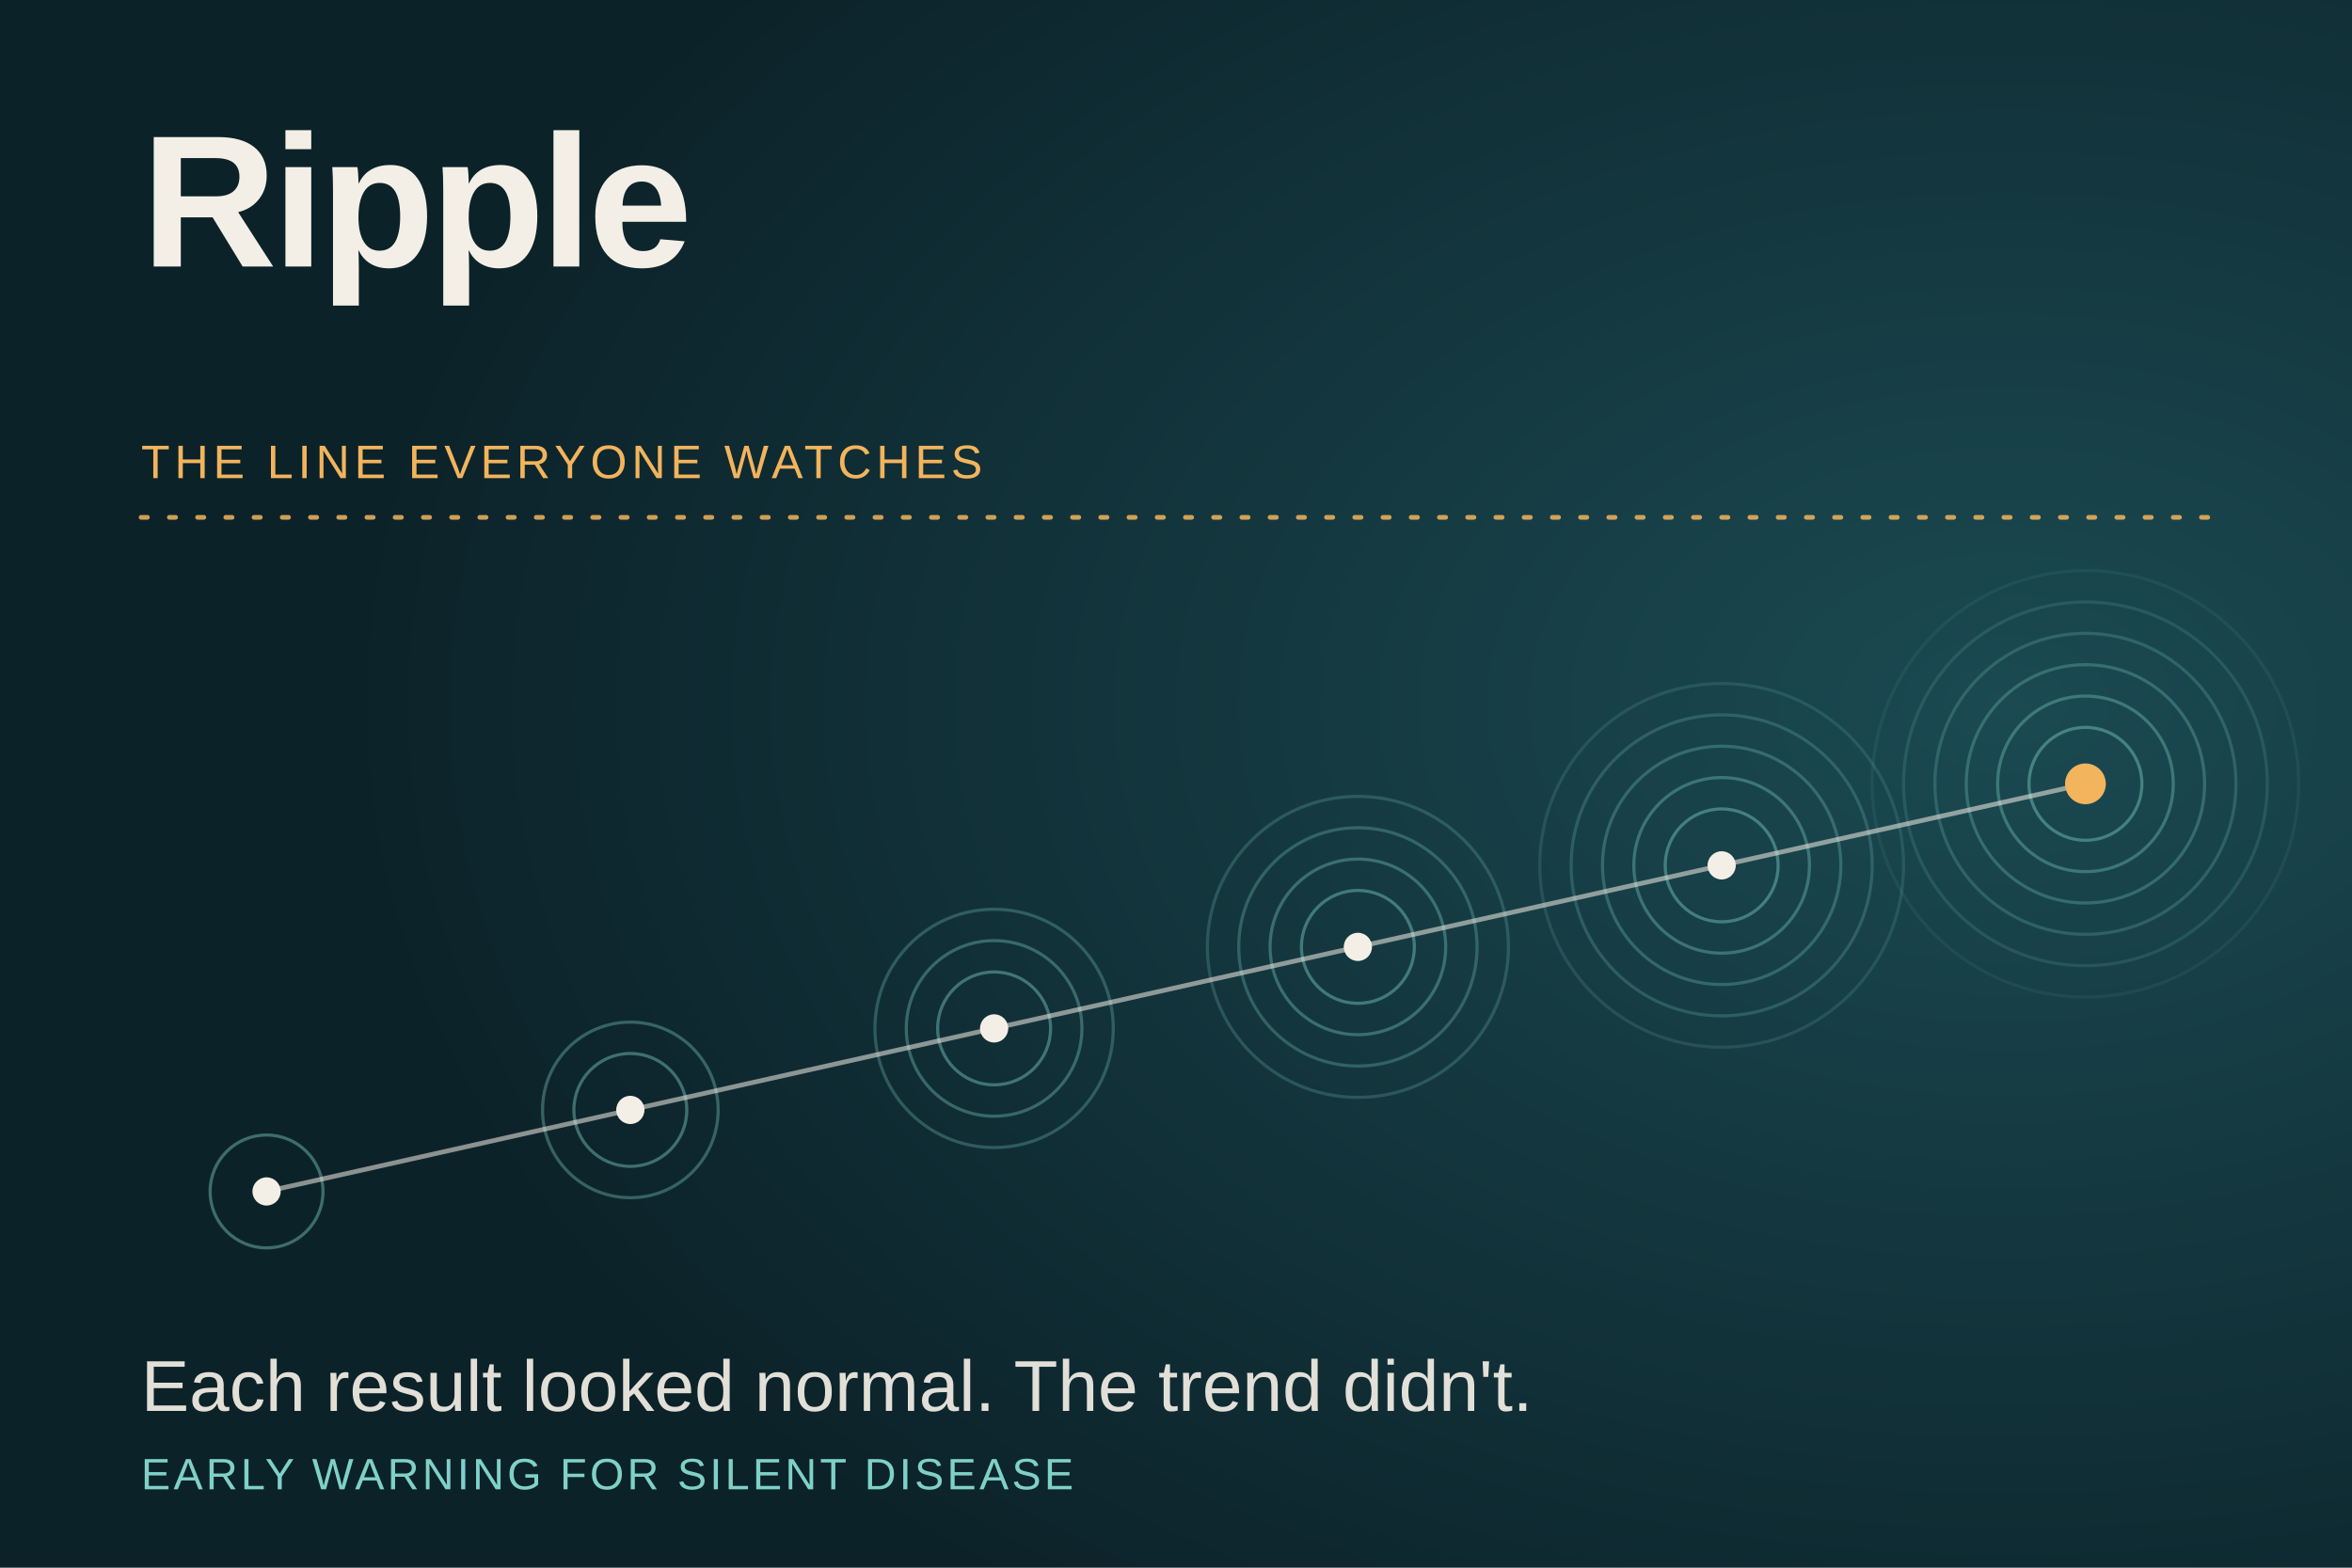
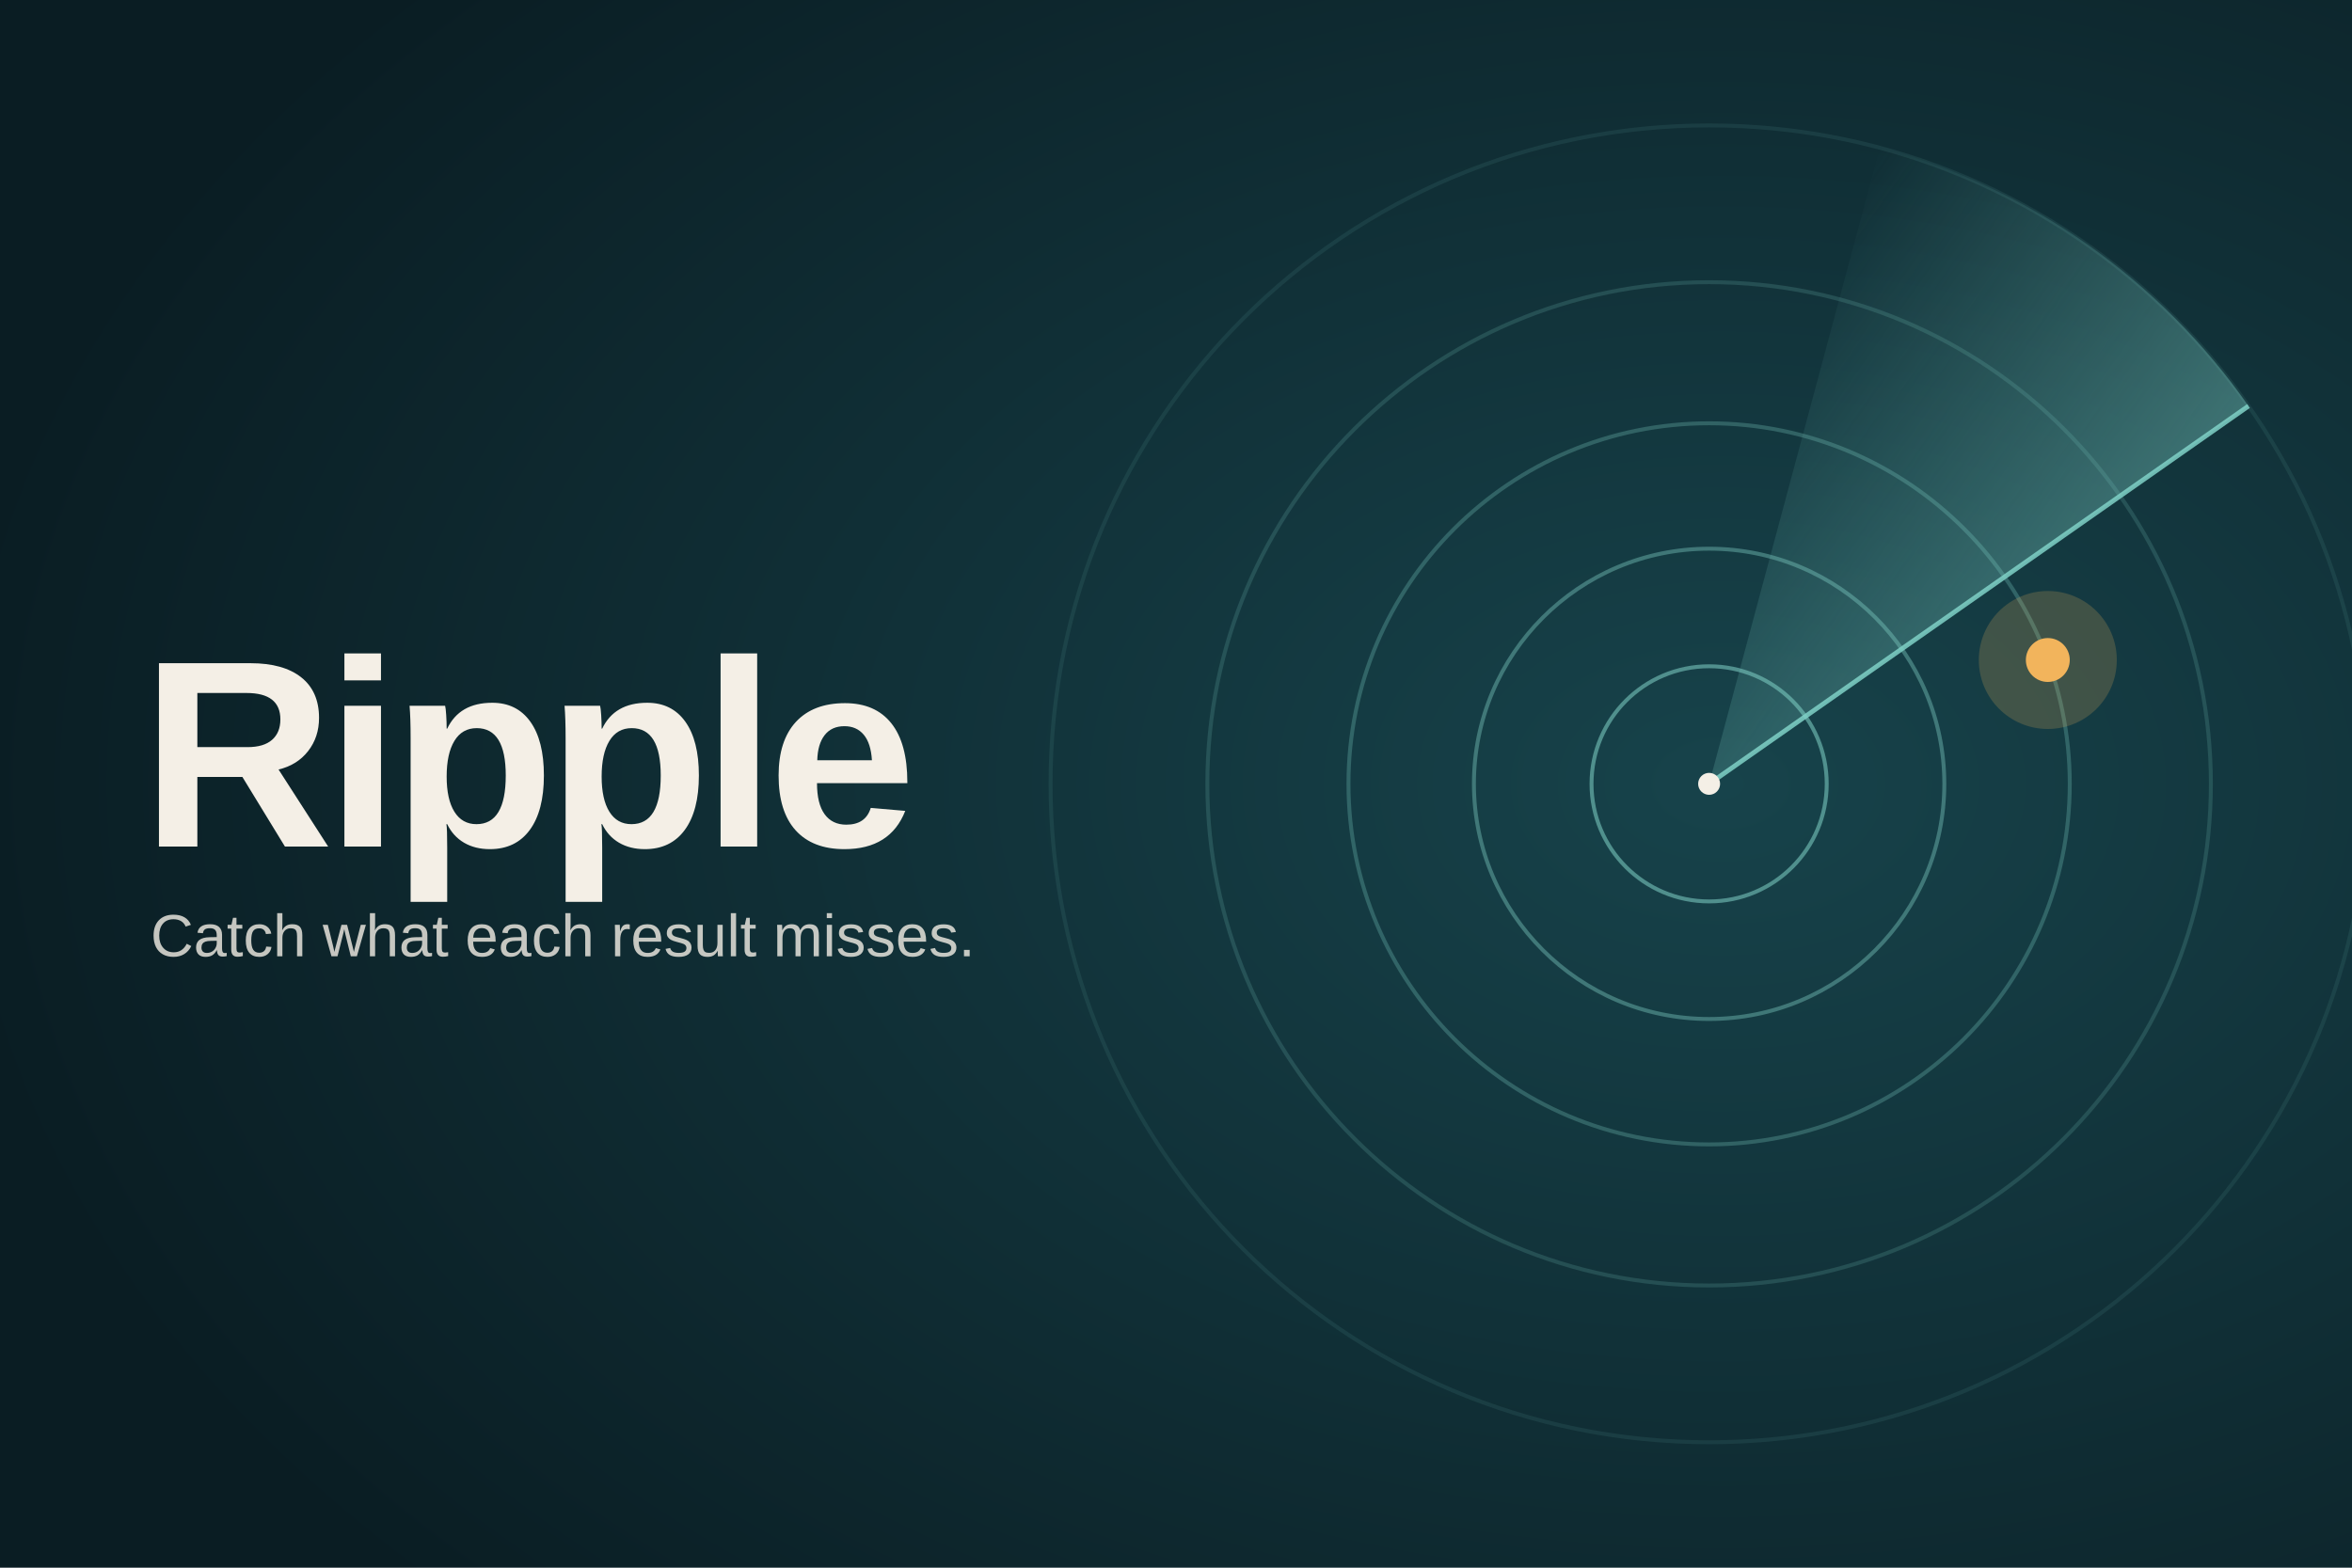
<svg xmlns="http://www.w3.org/2000/svg" viewBox="0 0 1500 1000" width="1500" height="1000">
  <defs>
-     <radialGradient id="g" cx="85%" cy="45%" r="70%">
-       <stop offset="0" stop-color="#1b4a52" />
-       <stop offset="1" stop-color="#0c2229" />
+     <radialGradient id="g" cx="73%" cy="50%" r="75%">
+       <stop offset="0" stop-color="#17434b" />
+       <stop offset="1" stop-color="#0a1d23" />
    </radialGradient>
+     <linearGradient id="sw" gradientUnits="userSpaceOnUse" x1="1199" y1="94" x2="1434" y2="259">
+       <stop offset="0" stop-color="#7fd1c7" stop-opacity="0" />
+       <stop offset="1" stop-color="#7fd1c7" stop-opacity=".4" />
+     </linearGradient>
  </defs>
  <rect width="1500" height="1000" fill="url(#g)" />
-   <line x1="90" y1="330" x2="1410" y2="330" stroke="#f2b45c" stroke-width="3" stroke-dasharray="4 14" stroke-linecap="round" opacity=".85" />
-   <text x="90" y="305" font-family="Helvetica Neue, Arial, sans-serif" font-size="30" fill="#f2b45c" letter-spacing="3">THE LINE EVERYONE WATCHES</text>
-   <circle cx="170" cy="760" r="36" fill="none" stroke="#7fd1c7" stroke-opacity="0.43" stroke-width="2" />
-   <circle cx="402" cy="708" r="36" fill="none" stroke="#7fd1c7" stroke-opacity="0.43" stroke-width="2" />
-   <circle cx="402" cy="708" r="56" fill="none" stroke="#7fd1c7" stroke-opacity="0.36" stroke-width="2" />
-   <circle cx="634" cy="656" r="36" fill="none" stroke="#7fd1c7" stroke-opacity="0.43" stroke-width="2" />
-   <circle cx="634" cy="656" r="56" fill="none" stroke="#7fd1c7" stroke-opacity="0.36" stroke-width="2" />
-   <circle cx="634" cy="656" r="76" fill="none" stroke="#7fd1c7" stroke-opacity="0.29" stroke-width="2" />
-   <circle cx="866" cy="604" r="36" fill="none" stroke="#7fd1c7" stroke-opacity="0.43" stroke-width="2" />
-   <circle cx="866" cy="604" r="56" fill="none" stroke="#7fd1c7" stroke-opacity="0.36" stroke-width="2" />
-   <circle cx="866" cy="604" r="76" fill="none" stroke="#7fd1c7" stroke-opacity="0.29" stroke-width="2" />
-   <circle cx="866" cy="604" r="96" fill="none" stroke="#7fd1c7" stroke-opacity="0.22" stroke-width="2" />
-   <circle cx="1098" cy="552" r="36" fill="none" stroke="#7fd1c7" stroke-opacity="0.43" stroke-width="2" />
-   <circle cx="1098" cy="552" r="56" fill="none" stroke="#7fd1c7" stroke-opacity="0.36" stroke-width="2" />
-   <circle cx="1098" cy="552" r="76" fill="none" stroke="#7fd1c7" stroke-opacity="0.29" stroke-width="2" />
-   <circle cx="1098" cy="552" r="96" fill="none" stroke="#7fd1c7" stroke-opacity="0.22" stroke-width="2" />
-   <circle cx="1098" cy="552" r="116" fill="none" stroke="#7fd1c7" stroke-opacity="0.15" stroke-width="2" />
-   <circle cx="1330" cy="500" r="36" fill="none" stroke="#7fd1c7" stroke-opacity="0.43" stroke-width="2" />
-   <circle cx="1330" cy="500" r="56" fill="none" stroke="#7fd1c7" stroke-opacity="0.36" stroke-width="2" />
-   <circle cx="1330" cy="500" r="76" fill="none" stroke="#7fd1c7" stroke-opacity="0.29" stroke-width="2" />
-   <circle cx="1330" cy="500" r="96" fill="none" stroke="#7fd1c7" stroke-opacity="0.22" stroke-width="2" />
-   <circle cx="1330" cy="500" r="116" fill="none" stroke="#7fd1c7" stroke-opacity="0.15" stroke-width="2" />
-   <circle cx="1330" cy="500" r="136" fill="none" stroke="#7fd1c7" stroke-opacity="0.08" stroke-width="2" />
-   <polyline points="170,760 402,708 634,656 866,604 1098,552 1330,500" fill="none" stroke="#f4efe6" stroke-opacity=".55" stroke-width="3" />
-   <circle cx="170" cy="760" r="9" fill="#f4efe6" />
-   <circle cx="402" cy="708" r="9" fill="#f4efe6" />
-   <circle cx="634" cy="656" r="9" fill="#f4efe6" />
-   <circle cx="866" cy="604" r="9" fill="#f4efe6" />
-   <circle cx="1098" cy="552" r="9" fill="#f4efe6" />
-   <circle cx="1330" cy="500" r="13" fill="#f2b45c" />
-   <text x="90" y="170" font-family="Helvetica Neue, Arial, sans-serif" font-size="120" font-weight="700" fill="#f4efe6" letter-spacing="-3">Ripple</text>
-   <text x="90" y="900" font-family="Helvetica Neue, Arial, sans-serif" font-size="46" fill="#f4efe6" opacity=".92">Each result looked normal. The trend didn't.</text>
-   <text x="90" y="950" font-family="Helvetica Neue, Arial, sans-serif" font-size="28" fill="#7fd1c7" letter-spacing="2">EARLY WARNING FOR SILENT DISEASE</text>
+   <circle cx="1090" cy="500" r="75" fill="none" stroke="#7fd1c7" stroke-opacity="0.55" stroke-width="2.5" />
+   <circle cx="1090" cy="500" r="150" fill="none" stroke="#7fd1c7" stroke-opacity="0.4" stroke-width="2.5" />
+   <circle cx="1090" cy="500" r="230" fill="none" stroke="#7fd1c7" stroke-opacity="0.28" stroke-width="2.5" />
+   <circle cx="1090" cy="500" r="320" fill="none" stroke="#7fd1c7" stroke-opacity="0.18" stroke-width="2.5" />
+   <circle cx="1090" cy="500" r="420" fill="none" stroke="#7fd1c7" stroke-opacity="0.1" stroke-width="2.5" />
+   <path d="M1090,500 L1199,94 A420,420 0 0 1 1434,259 Z" fill="url(#sw)" />
+   <line x1="1090" y1="500" x2="1434" y2="259" stroke="#7fd1c7" stroke-opacity=".85" stroke-width="3" />
+   <circle cx="1090" cy="500" r="7" fill="#f4efe6" />
+   <circle cx="1306" cy="421" r="44" fill="#f2b45c" fill-opacity=".2" />
+   <circle cx="1306" cy="421" r="14" fill="#f2b45c" />
+   <text x="90" y="540" font-family="Helvetica Neue, Arial, sans-serif" font-size="170" font-weight="700" fill="#f4efe6" letter-spacing="-5">Ripple</text>
+   <text x="96" y="610" font-family="Helvetica Neue, Arial, sans-serif" font-size="38" fill="#f4efe6" opacity=".8">Catch what each result misses.</text>
</svg>
